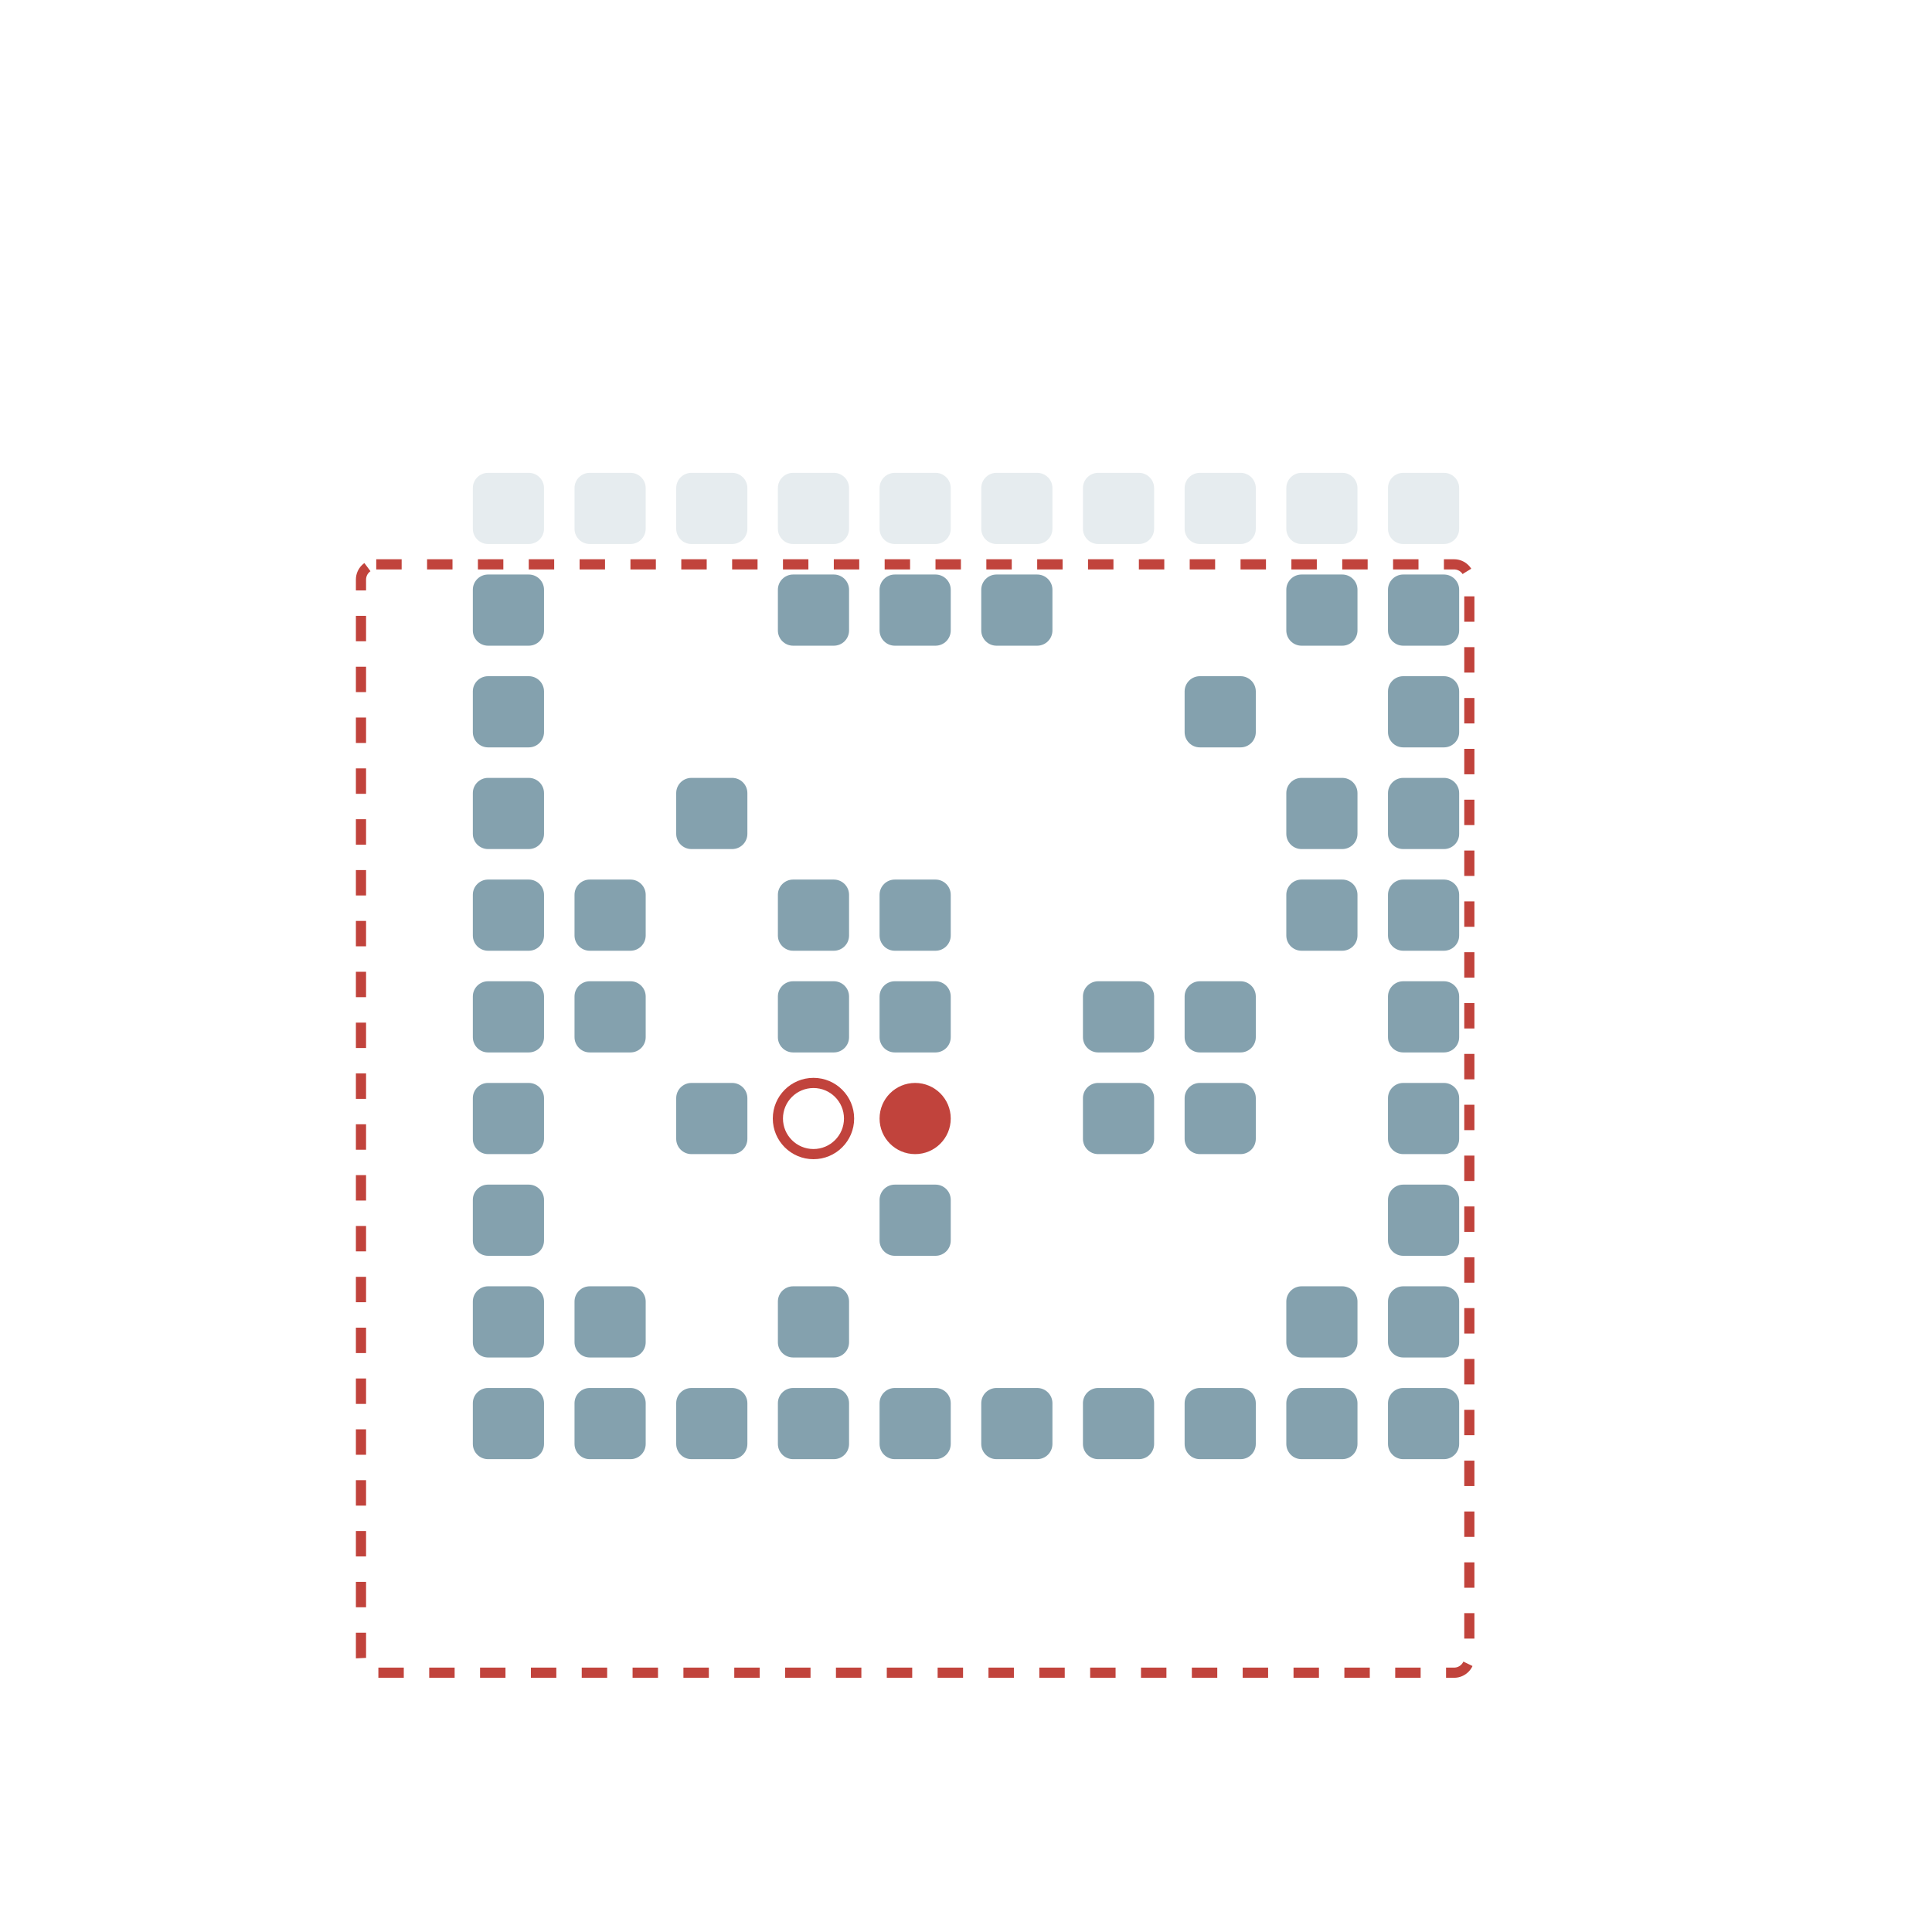
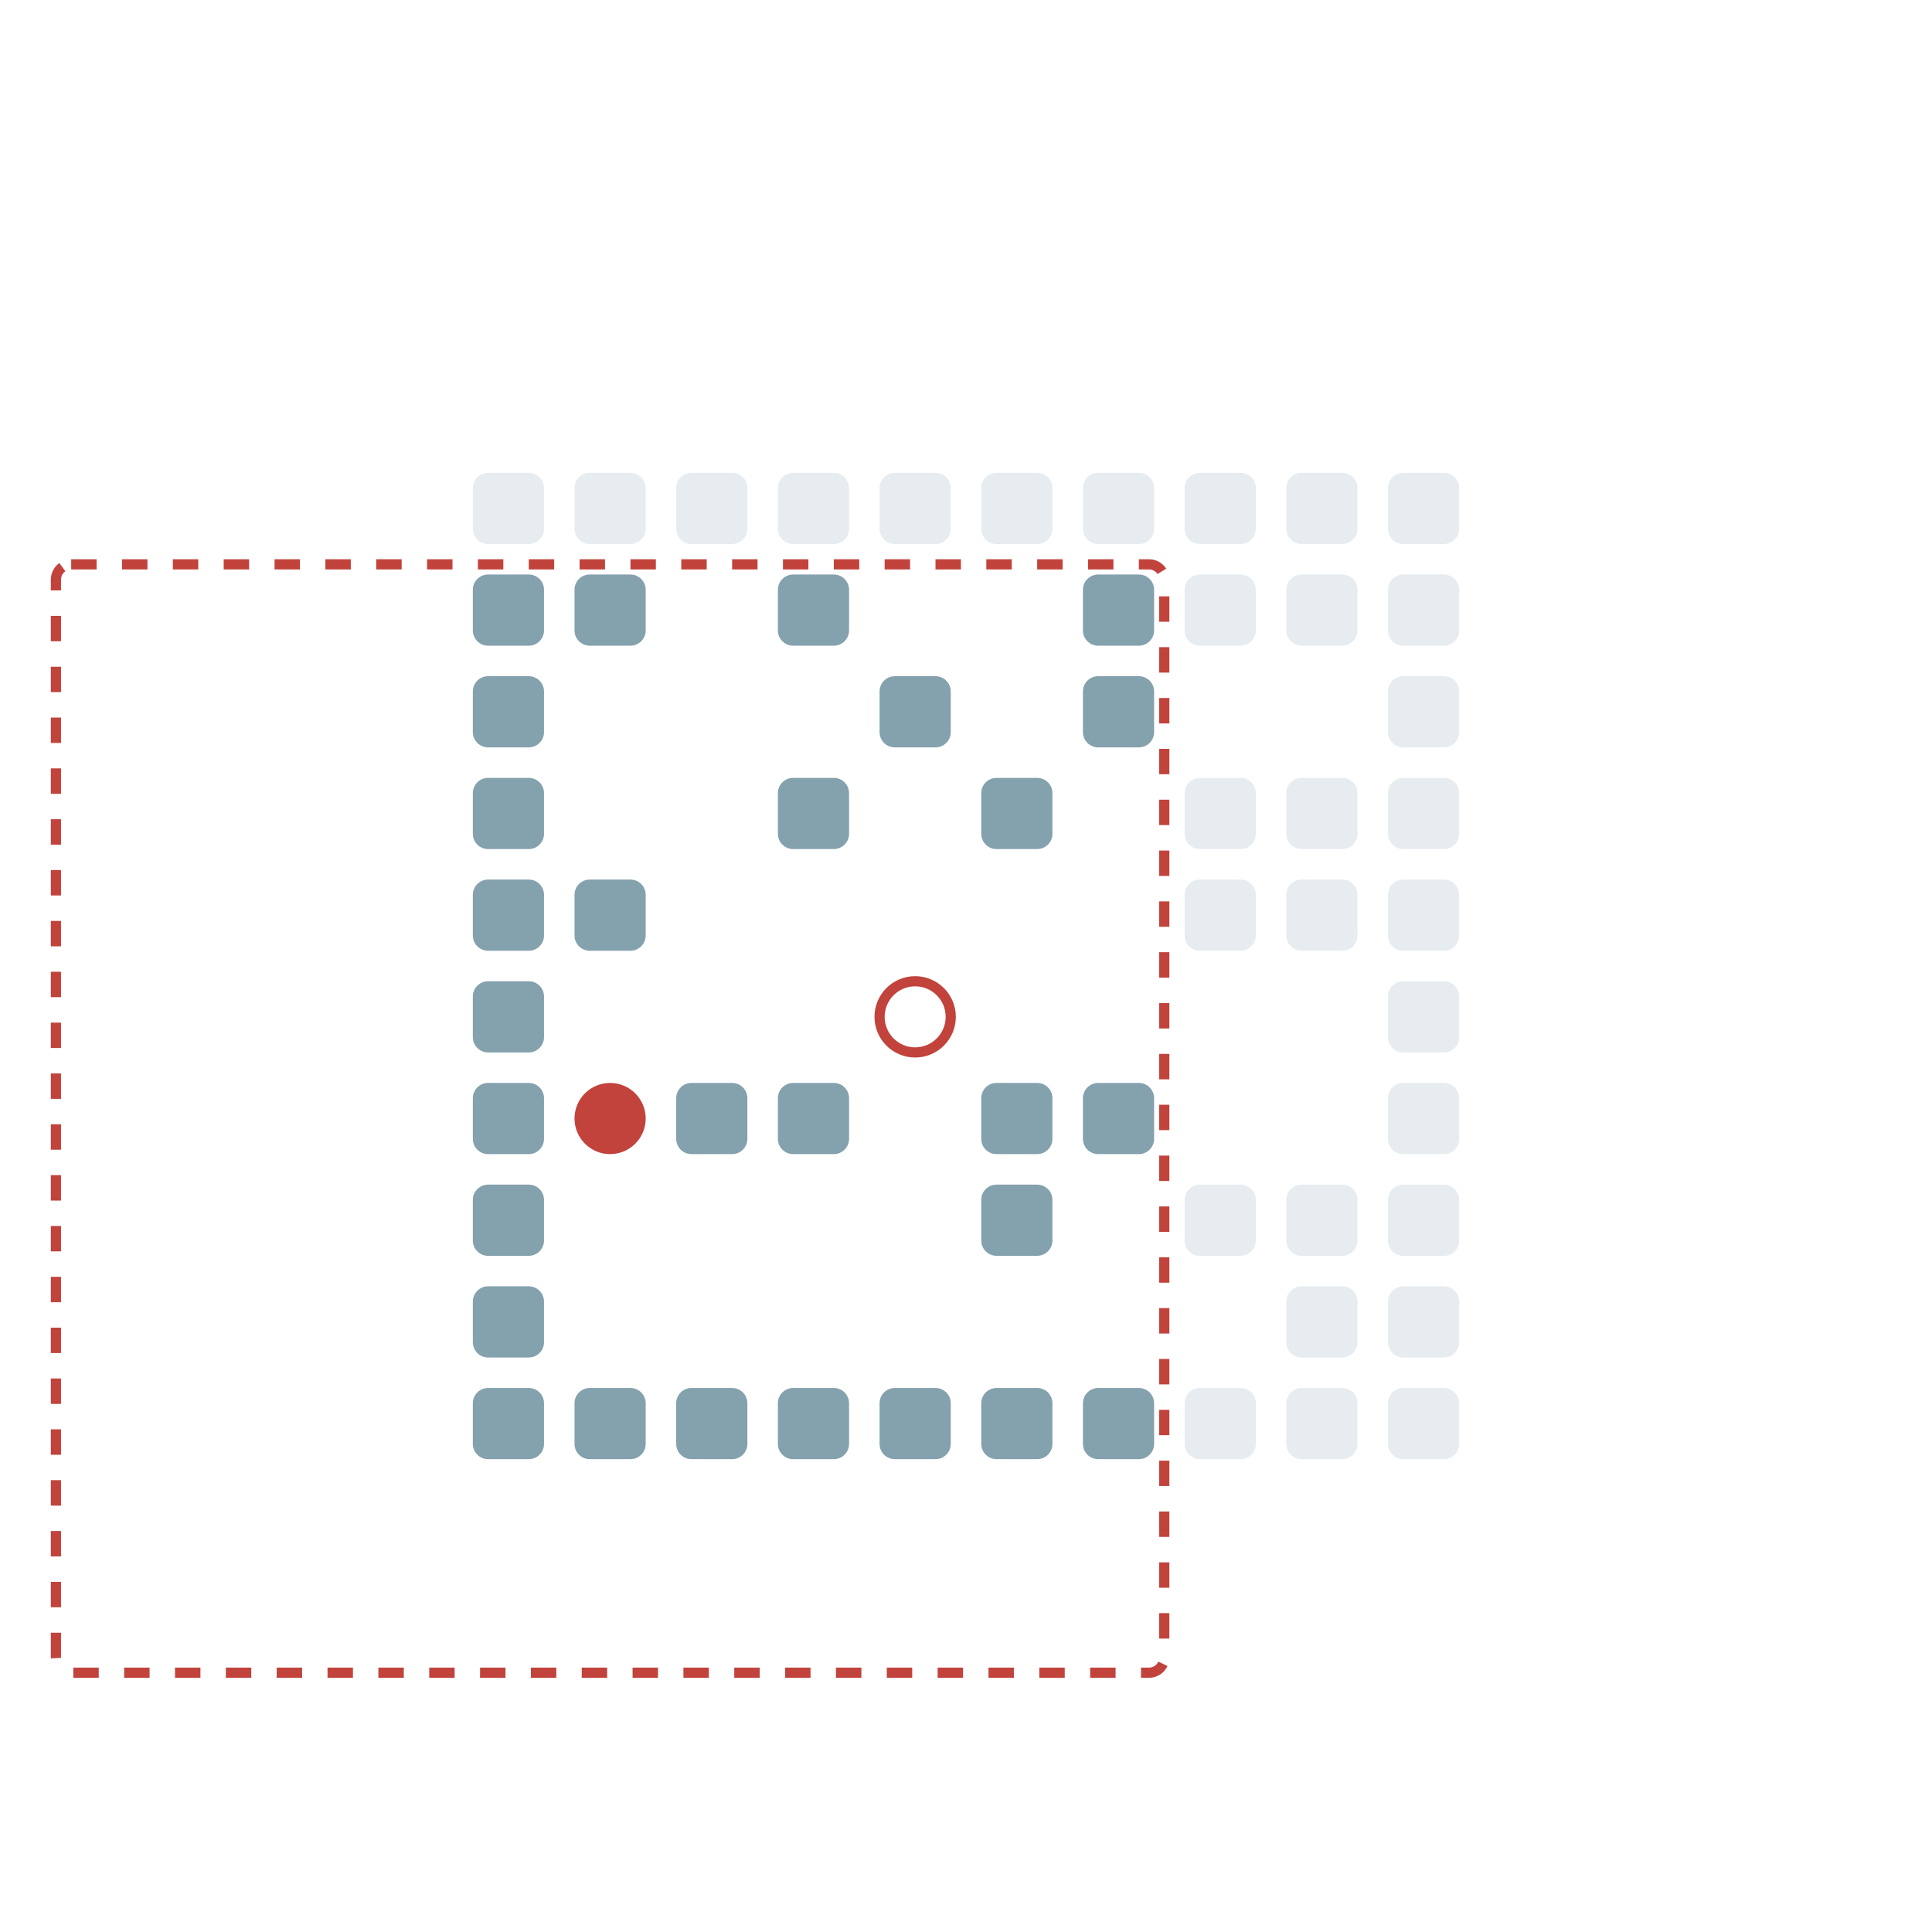
<svg xmlns="http://www.w3.org/2000/svg" width="190" height="190" viewBox="0 -1900 1900 1900">
  <defs>

</defs>
  <rect fill="#84A1AE" height="70" rx="15" width="70" x="465" y="-535">
-     <animate attributeName="opacity" dur="0.56s" keyTimes="0.0;0.333;1.0" repeatCount="indefinite" values="1.0;1.0;1.0" />
+     <animate attributeName="opacity" dur="1.4s" keyTimes="0.0;0.167;1.0" repeatCount="indefinite" values="1.0;1.0;1.0" />
  </rect>
  <rect fill="#84A1AE" height="70" rx="15" width="70" x="465" y="-635">
-     <animate attributeName="opacity" dur="0.56s" keyTimes="0.0;0.333;1.0" repeatCount="indefinite" values="1.0;1.0;1.0" />
+     <animate attributeName="opacity" dur="1.4s" keyTimes="0.0;0.167;1.0" repeatCount="indefinite" values="1.0;1.0;1.0" />
  </rect>
  <rect fill="#84A1AE" height="70" rx="15" width="70" x="465" y="-735">
-     <animate attributeName="opacity" dur="0.56s" keyTimes="0.0;0.333;1.0" repeatCount="indefinite" values="1.0;1.0;1.0" />
+     <animate attributeName="opacity" dur="1.4s" keyTimes="0.0;0.167;1.0" repeatCount="indefinite" values="1.0;1.0;1.0" />
  </rect>
  <rect fill="#84A1AE" height="70" rx="15" width="70" x="465" y="-835">
-     <animate attributeName="opacity" dur="0.56s" keyTimes="0.0;0.333;1.0" repeatCount="indefinite" values="1.0;1.0;1.0" />
+     <animate attributeName="opacity" dur="1.4s" keyTimes="0.0;0.167;1.0" repeatCount="indefinite" values="1.0;1.0;1.0" />
  </rect>
  <rect fill="#84A1AE" height="70" rx="15" width="70" x="465" y="-935">
-     <animate attributeName="opacity" dur="0.56s" keyTimes="0.0;0.333;1.0" repeatCount="indefinite" values="1.0;1.0;1.0" />
+     <animate attributeName="opacity" dur="1.4s" keyTimes="0.0;0.167;1.0" repeatCount="indefinite" values="1.0;1.0;1.0" />
  </rect>
  <rect fill="#84A1AE" height="70" rx="15" width="70" x="465" y="-1035">
-     <animate attributeName="opacity" dur="0.56s" keyTimes="0.0;0.333;1.0" repeatCount="indefinite" values="1.0;1.0;1.0" />
+     <animate attributeName="opacity" dur="1.4s" keyTimes="0.0;0.167;1.0" repeatCount="indefinite" values="1.0;1.0;1.0" />
  </rect>
  <rect fill="#84A1AE" height="70" rx="15" width="70" x="465" y="-1135">
-     <animate attributeName="opacity" dur="0.56s" keyTimes="0.0;0.333;1.0" repeatCount="indefinite" values="1.0;1.0;1.0" />
+     <animate attributeName="opacity" dur="1.4s" keyTimes="0.0;0.167;1.0" repeatCount="indefinite" values="1.0;1.0;1.0" />
  </rect>
  <rect fill="#84A1AE" height="70" rx="15" width="70" x="465" y="-1235">
-     <animate attributeName="opacity" dur="0.56s" keyTimes="0.0;0.333;1.0" repeatCount="indefinite" values="1.0;1.0;1.0" />
+     <animate attributeName="opacity" dur="1.4s" keyTimes="0.0;0.167;1.0" repeatCount="indefinite" values="1.0;1.0;1.0" />
  </rect>
  <rect fill="#84A1AE" height="70" rx="15" width="70" x="465" y="-1335">
-     <animate attributeName="opacity" dur="0.56s" keyTimes="0.0;0.333;1.0" repeatCount="indefinite" values="1.0;1.0;1.0" />
+     <animate attributeName="opacity" dur="1.4s" keyTimes="0.0;0.167;1.0" repeatCount="indefinite" values="1.0;1.0;1.0" />
  </rect>
  <rect fill="#84A1AE" height="70" opacity="0.2" rx="15" width="70" x="465" y="-1435">
-     <animate attributeName="opacity" dur="0.56s" keyTimes="0.0;0.333;1.0" repeatCount="indefinite" values="0.2;0.2;0.2" />
+     <animate attributeName="opacity" dur="1.4s" keyTimes="0.0;0.167;0.333;1.0" repeatCount="indefinite" values="0.2;0.2;1.0;1.0" />
  </rect>
  <rect fill="#84A1AE" height="70" rx="15" width="70" x="565" y="-535">
-     <animate attributeName="opacity" dur="0.56s" keyTimes="0.0;0.333;1.0" repeatCount="indefinite" values="1.0;1.0;1.0" />
-   </rect>
-   <rect fill="#84A1AE" height="70" rx="15" width="70" x="565" y="-635">
-     <animate attributeName="opacity" dur="0.56s" keyTimes="0.0;0.333;1.0" repeatCount="indefinite" values="1.0;1.0;1.0" />
-   </rect>
-   <rect fill="#84A1AE" height="70" rx="15" width="70" x="565" y="-935">
-     <animate attributeName="opacity" dur="0.56s" keyTimes="0.0;0.333;1.0" repeatCount="indefinite" values="1.0;1.0;1.0" />
+     <animate attributeName="opacity" dur="1.4s" keyTimes="0.0;0.167;1.0" repeatCount="indefinite" values="1.0;1.0;1.0" />
  </rect>
  <rect fill="#84A1AE" height="70" rx="15" width="70" x="565" y="-1035">
-     <animate attributeName="opacity" dur="0.56s" keyTimes="0.0;0.333;1.0" repeatCount="indefinite" values="1.0;1.0;1.0" />
+     <animate attributeName="opacity" dur="1.4s" keyTimes="0.0;0.167;1.0" repeatCount="indefinite" values="1.0;1.0;1.0" />
+   </rect>
+   <rect fill="#84A1AE" height="70" rx="15" width="70" x="565" y="-1335">
+     <animate attributeName="opacity" dur="1.4s" keyTimes="0.0;0.167;1.0" repeatCount="indefinite" values="1.0;1.0;1.0" />
  </rect>
  <rect fill="#84A1AE" height="70" opacity="0.2" rx="15" width="70" x="565" y="-1435">
-     <animate attributeName="opacity" dur="0.56s" keyTimes="0.0;0.333;1.0" repeatCount="indefinite" values="0.2;0.2;0.2" />
+     <animate attributeName="opacity" dur="1.4s" keyTimes="0.0;0.167;0.333;1.0" repeatCount="indefinite" values="0.2;0.2;1.0;1.0" />
  </rect>
  <rect fill="#84A1AE" height="70" rx="15" width="70" x="665" y="-535">
-     <animate attributeName="opacity" dur="0.56s" keyTimes="0.0;0.333;1.0" repeatCount="indefinite" values="1.0;1.0;1.0" />
+     <animate attributeName="opacity" dur="1.4s" keyTimes="0.0;0.167;1.0" repeatCount="indefinite" values="1.0;1.0;1.0" />
  </rect>
  <rect fill="#84A1AE" height="70" rx="15" width="70" x="665" y="-835">
-     <animate attributeName="opacity" dur="0.56s" keyTimes="0.0;0.333;1.0" repeatCount="indefinite" values="1.0;1.0;1.0" />
-   </rect>
-   <rect fill="#84A1AE" height="70" rx="15" width="70" x="665" y="-1135">
-     <animate attributeName="opacity" dur="0.56s" keyTimes="0.0;0.333;1.0" repeatCount="indefinite" values="1.0;1.0;1.0" />
+     <animate attributeName="opacity" dur="1.4s" keyTimes="0.0;0.167;1.0" repeatCount="indefinite" values="1.0;1.0;1.0" />
  </rect>
  <rect fill="#84A1AE" height="70" opacity="0.2" rx="15" width="70" x="665" y="-1435">
-     <animate attributeName="opacity" dur="0.56s" keyTimes="0.0;0.333;1.0" repeatCount="indefinite" values="0.2;0.2;0.2" />
+     <animate attributeName="opacity" dur="1.4s" keyTimes="0.0;0.167;0.333;1.0" repeatCount="indefinite" values="0.2;0.2;1.0;1.0" />
  </rect>
  <rect fill="#84A1AE" height="70" rx="15" width="70" x="765" y="-535">
-     <animate attributeName="opacity" dur="0.56s" keyTimes="0.0;0.333;1.0" repeatCount="indefinite" values="1.0;1.0;1.0" />
+     <animate attributeName="opacity" dur="1.4s" keyTimes="0.0;0.167;1.0" repeatCount="indefinite" values="1.0;1.0;1.0" />
  </rect>
-   <rect fill="#84A1AE" height="70" rx="15" width="70" x="765" y="-635">
-     <animate attributeName="opacity" dur="0.56s" keyTimes="0.0;0.333;1.0" repeatCount="indefinite" values="1.0;1.0;1.0" />
+   <rect fill="#84A1AE" height="70" rx="15" width="70" x="765" y="-835">
+     <animate attributeName="opacity" dur="1.4s" keyTimes="0.0;0.167;1.0" repeatCount="indefinite" values="1.0;1.0;1.0" />
  </rect>
-   <rect fill="#84A1AE" height="70" rx="15" width="70" x="765" y="-935">
-     <animate attributeName="opacity" dur="0.56s" keyTimes="0.0;0.333;1.0" repeatCount="indefinite" values="1.0;1.0;1.0" />
-   </rect>
-   <rect fill="#84A1AE" height="70" rx="15" width="70" x="765" y="-1035">
-     <animate attributeName="opacity" dur="0.56s" keyTimes="0.0;0.333;1.0" repeatCount="indefinite" values="1.0;1.0;1.0" />
+   <rect fill="#84A1AE" height="70" rx="15" width="70" x="765" y="-1135">
+     <animate attributeName="opacity" dur="1.4s" keyTimes="0.0;0.167;1.0" repeatCount="indefinite" values="1.0;1.0;1.0" />
  </rect>
  <rect fill="#84A1AE" height="70" rx="15" width="70" x="765" y="-1335">
-     <animate attributeName="opacity" dur="0.56s" keyTimes="0.0;0.333;1.0" repeatCount="indefinite" values="1.0;1.0;1.0" />
+     <animate attributeName="opacity" dur="1.4s" keyTimes="0.0;0.167;1.0" repeatCount="indefinite" values="1.0;1.0;1.0" />
  </rect>
  <rect fill="#84A1AE" height="70" opacity="0.2" rx="15" width="70" x="765" y="-1435">
-     <animate attributeName="opacity" dur="0.56s" keyTimes="0.0;0.333;1.0" repeatCount="indefinite" values="0.2;0.2;0.2" />
+     <animate attributeName="opacity" dur="1.4s" keyTimes="0.0;0.167;0.333;1.0" repeatCount="indefinite" values="0.2;0.2;1.0;1.0" />
  </rect>
  <rect fill="#84A1AE" height="70" rx="15" width="70" x="865" y="-535">
-     <animate attributeName="opacity" dur="0.56s" keyTimes="0.0;0.333;1.0" repeatCount="indefinite" values="1.0;1.0;1.0" />
+     <animate attributeName="opacity" dur="1.4s" keyTimes="0.0;0.167;1.0" repeatCount="indefinite" values="1.0;1.0;1.0" />
  </rect>
-   <rect fill="#84A1AE" height="70" rx="15" width="70" x="865" y="-735">
-     <animate attributeName="opacity" dur="0.56s" keyTimes="0.0;0.333;1.0" repeatCount="indefinite" values="1.0;1.0;1.0" />
-   </rect>
-   <rect fill="#84A1AE" height="70" rx="15" width="70" x="865" y="-935">
-     <animate attributeName="opacity" dur="0.56s" keyTimes="0.0;0.333;1.0" repeatCount="indefinite" values="1.0;1.0;1.0" />
-   </rect>
-   <rect fill="#84A1AE" height="70" rx="15" width="70" x="865" y="-1035">
-     <animate attributeName="opacity" dur="0.56s" keyTimes="0.0;0.333;1.0" repeatCount="indefinite" values="1.0;1.0;1.0" />
-   </rect>
-   <rect fill="#84A1AE" height="70" rx="15" width="70" x="865" y="-1335">
-     <animate attributeName="opacity" dur="0.56s" keyTimes="0.0;0.333;1.0" repeatCount="indefinite" values="1.0;1.0;1.0" />
+   <rect fill="#84A1AE" height="70" rx="15" width="70" x="865" y="-1235">
+     <animate attributeName="opacity" dur="1.4s" keyTimes="0.0;0.167;1.0" repeatCount="indefinite" values="1.0;1.0;1.0" />
  </rect>
  <rect fill="#84A1AE" height="70" opacity="0.2" rx="15" width="70" x="865" y="-1435">
-     <animate attributeName="opacity" dur="0.56s" keyTimes="0.0;0.333;1.0" repeatCount="indefinite" values="0.2;0.2;0.2" />
+     <animate attributeName="opacity" dur="1.4s" keyTimes="0.0;0.167;0.333;1.0" repeatCount="indefinite" values="0.2;0.2;1.0;1.0" />
  </rect>
  <rect fill="#84A1AE" height="70" rx="15" width="70" x="965" y="-535">
-     <animate attributeName="opacity" dur="0.56s" keyTimes="0.0;0.333;1.0" repeatCount="indefinite" values="1.0;1.0;1.0" />
+     <animate attributeName="opacity" dur="1.4s" keyTimes="0.0;0.167;1.0" repeatCount="indefinite" values="1.0;1.0;1.0" />
  </rect>
-   <rect fill="#84A1AE" height="70" rx="15" width="70" x="965" y="-1335">
-     <animate attributeName="opacity" dur="0.56s" keyTimes="0.0;0.333;1.0" repeatCount="indefinite" values="1.0;1.0;1.0" />
+   <rect fill="#84A1AE" height="70" rx="15" width="70" x="965" y="-735">
+     <animate attributeName="opacity" dur="1.4s" keyTimes="0.0;0.167;1.0" repeatCount="indefinite" values="1.0;1.0;1.0" />
+   </rect>
+   <rect fill="#84A1AE" height="70" rx="15" width="70" x="965" y="-835">
+     <animate attributeName="opacity" dur="1.4s" keyTimes="0.0;0.167;1.0" repeatCount="indefinite" values="1.0;1.0;1.0" />
+   </rect>
+   <rect fill="#84A1AE" height="70" rx="15" width="70" x="965" y="-1135">
+     <animate attributeName="opacity" dur="1.4s" keyTimes="0.0;0.167;1.0" repeatCount="indefinite" values="1.0;1.0;1.0" />
  </rect>
  <rect fill="#84A1AE" height="70" opacity="0.2" rx="15" width="70" x="965" y="-1435">
-     <animate attributeName="opacity" dur="0.56s" keyTimes="0.0;0.333;1.0" repeatCount="indefinite" values="0.2;0.2;0.2" />
+     <animate attributeName="opacity" dur="1.4s" keyTimes="0.0;0.167;0.333;1.0" repeatCount="indefinite" values="0.2;0.2;1.0;1.0" />
  </rect>
  <rect fill="#84A1AE" height="70" rx="15" width="70" x="1065" y="-535">
-     <animate attributeName="opacity" dur="0.56s" keyTimes="0.0;0.333;1.0" repeatCount="indefinite" values="1.0;1.0;1.0" />
+     <animate attributeName="opacity" dur="1.4s" keyTimes="0.0;0.167;1.0" repeatCount="indefinite" values="1.0;1.0;1.0" />
  </rect>
  <rect fill="#84A1AE" height="70" rx="15" width="70" x="1065" y="-835">
-     <animate attributeName="opacity" dur="0.56s" keyTimes="0.0;0.333;1.0" repeatCount="indefinite" values="1.0;1.0;1.0" />
+     <animate attributeName="opacity" dur="1.4s" keyTimes="0.0;0.167;1.0" repeatCount="indefinite" values="1.0;1.0;1.0" />
  </rect>
-   <rect fill="#84A1AE" height="70" rx="15" width="70" x="1065" y="-935">
-     <animate attributeName="opacity" dur="0.56s" keyTimes="0.0;0.333;1.0" repeatCount="indefinite" values="1.0;1.0;1.0" />
+   <rect fill="#84A1AE" height="70" rx="15" width="70" x="1065" y="-1235">
+     <animate attributeName="opacity" dur="1.4s" keyTimes="0.0;0.167;1.0" repeatCount="indefinite" values="1.0;1.0;1.0" />
+   </rect>
+   <rect fill="#84A1AE" height="70" rx="15" width="70" x="1065" y="-1335">
+     <animate attributeName="opacity" dur="1.4s" keyTimes="0.0;0.167;1.0" repeatCount="indefinite" values="1.0;1.0;1.0" />
  </rect>
  <rect fill="#84A1AE" height="70" opacity="0.2" rx="15" width="70" x="1065" y="-1435">
-     <animate attributeName="opacity" dur="0.56s" keyTimes="0.0;0.333;1.0" repeatCount="indefinite" values="0.2;0.2;0.2" />
+     <animate attributeName="opacity" dur="1.4s" keyTimes="0.0;0.167;0.333;1.0" repeatCount="indefinite" values="0.2;0.2;1.0;1.0" />
  </rect>
-   <rect fill="#84A1AE" height="70" rx="15" width="70" x="1165" y="-535">
-     <animate attributeName="opacity" dur="0.56s" keyTimes="0.0;0.333;1.0" repeatCount="indefinite" values="1.0;1.0;1.0" />
+   <rect fill="#84A1AE" height="70" opacity="0.2" rx="15" width="70" x="1165" y="-535">
+     <animate attributeName="opacity" dur="1.4s" keyTimes="0.0;0.167;0.333;0.5;1.0" repeatCount="indefinite" values="0.2;0.2;0.2;1.0;1.0" />
  </rect>
-   <rect fill="#84A1AE" height="70" rx="15" width="70" x="1165" y="-835">
-     <animate attributeName="opacity" dur="0.56s" keyTimes="0.0;0.333;1.0" repeatCount="indefinite" values="1.0;1.0;1.0" />
+   <rect fill="#84A1AE" height="70" opacity="0.2" rx="15" width="70" x="1165" y="-735">
+     <animate attributeName="opacity" dur="1.4s" keyTimes="0.0;0.167;0.333;0.5;1.0" repeatCount="indefinite" values="0.2;0.2;0.2;1.0;1.0" />
  </rect>
-   <rect fill="#84A1AE" height="70" rx="15" width="70" x="1165" y="-935">
-     <animate attributeName="opacity" dur="0.56s" keyTimes="0.0;0.333;1.0" repeatCount="indefinite" values="1.0;1.0;1.0" />
+   <rect fill="#84A1AE" height="70" opacity="0.2" rx="15" width="70" x="1165" y="-1035">
+     <animate attributeName="opacity" dur="1.4s" keyTimes="0.0;0.167;0.333;0.5;1.0" repeatCount="indefinite" values="0.2;0.2;0.2;1.0;1.0" />
  </rect>
-   <rect fill="#84A1AE" height="70" rx="15" width="70" x="1165" y="-1235">
-     <animate attributeName="opacity" dur="0.56s" keyTimes="0.0;0.333;1.0" repeatCount="indefinite" values="1.0;1.0;1.0" />
+   <rect fill="#84A1AE" height="70" opacity="0.2" rx="15" width="70" x="1165" y="-1135">
+     <animate attributeName="opacity" dur="1.4s" keyTimes="0.0;0.167;0.333;0.5;1.0" repeatCount="indefinite" values="0.2;0.2;0.2;1.0;1.0" />
+   </rect>
+   <rect fill="#84A1AE" height="70" opacity="0.2" rx="15" width="70" x="1165" y="-1335">
+     <animate attributeName="opacity" dur="1.4s" keyTimes="0.0;0.167;0.333;0.5;1.0" repeatCount="indefinite" values="0.2;0.2;0.2;1.0;1.0" />
  </rect>
  <rect fill="#84A1AE" height="70" opacity="0.2" rx="15" width="70" x="1165" y="-1435">
-     <animate attributeName="opacity" dur="0.56s" keyTimes="0.0;0.333;1.0" repeatCount="indefinite" values="0.2;0.2;0.2" />
+     <animate attributeName="opacity" dur="1.4s" keyTimes="0.0;0.167;0.333;0.5;1.0" repeatCount="indefinite" values="0.2;0.2;0.2;1.0;1.0" />
  </rect>
-   <rect fill="#84A1AE" height="70" rx="15" width="70" x="1265" y="-535">
-     <animate attributeName="opacity" dur="0.56s" keyTimes="0.0;0.333;1.0" repeatCount="indefinite" values="1.0;1.0;1.0" />
+   <rect fill="#84A1AE" height="70" opacity="0.2" rx="15" width="70" x="1265" y="-535">
+     <animate attributeName="opacity" dur="1.4s" keyTimes="0.0;0.167;0.5;0.667;1.0" repeatCount="indefinite" values="0.2;0.2;0.2;1.0;1.0" />
  </rect>
-   <rect fill="#84A1AE" height="70" rx="15" width="70" x="1265" y="-635">
-     <animate attributeName="opacity" dur="0.56s" keyTimes="0.0;0.333;1.0" repeatCount="indefinite" values="1.0;1.0;1.0" />
+   <rect fill="#84A1AE" height="70" opacity="0.2" rx="15" width="70" x="1265" y="-635">
+     <animate attributeName="opacity" dur="1.4s" keyTimes="0.0;0.167;0.5;0.667;1.0" repeatCount="indefinite" values="0.2;0.2;0.2;1.0;1.0" />
  </rect>
-   <rect fill="#84A1AE" height="70" rx="15" width="70" x="1265" y="-1035">
-     <animate attributeName="opacity" dur="0.56s" keyTimes="0.0;0.333;1.0" repeatCount="indefinite" values="1.0;1.0;1.0" />
+   <rect fill="#84A1AE" height="70" opacity="0.2" rx="15" width="70" x="1265" y="-735">
+     <animate attributeName="opacity" dur="1.4s" keyTimes="0.0;0.167;0.5;0.667;1.0" repeatCount="indefinite" values="0.2;0.2;0.2;1.0;1.0" />
  </rect>
-   <rect fill="#84A1AE" height="70" rx="15" width="70" x="1265" y="-1135">
-     <animate attributeName="opacity" dur="0.56s" keyTimes="0.0;0.333;1.0" repeatCount="indefinite" values="1.0;1.0;1.0" />
+   <rect fill="#84A1AE" height="70" opacity="0.2" rx="15" width="70" x="1265" y="-1035">
+     <animate attributeName="opacity" dur="1.4s" keyTimes="0.0;0.167;0.5;0.667;1.0" repeatCount="indefinite" values="0.2;0.2;0.2;1.0;1.0" />
  </rect>
-   <rect fill="#84A1AE" height="70" rx="15" width="70" x="1265" y="-1335">
-     <animate attributeName="opacity" dur="0.56s" keyTimes="0.0;0.333;1.0" repeatCount="indefinite" values="1.0;1.0;1.0" />
+   <rect fill="#84A1AE" height="70" opacity="0.2" rx="15" width="70" x="1265" y="-1135">
+     <animate attributeName="opacity" dur="1.4s" keyTimes="0.0;0.167;0.5;0.667;1.0" repeatCount="indefinite" values="0.2;0.2;0.2;1.0;1.0" />
+   </rect>
+   <rect fill="#84A1AE" height="70" opacity="0.2" rx="15" width="70" x="1265" y="-1335">
+     <animate attributeName="opacity" dur="1.4s" keyTimes="0.0;0.167;0.5;0.667;1.0" repeatCount="indefinite" values="0.2;0.2;0.2;1.0;1.0" />
  </rect>
  <rect fill="#84A1AE" height="70" opacity="0.2" rx="15" width="70" x="1265" y="-1435">
-     <animate attributeName="opacity" dur="0.56s" keyTimes="0.0;0.333;1.0" repeatCount="indefinite" values="0.2;0.2;0.2" />
+     <animate attributeName="opacity" dur="1.4s" keyTimes="0.0;0.167;0.5;0.667;1.0" repeatCount="indefinite" values="0.2;0.2;0.2;1.0;1.0" />
  </rect>
-   <rect fill="#84A1AE" height="70" rx="15" width="70" x="1365" y="-535">
-     <animate attributeName="opacity" dur="0.56s" keyTimes="0.0;0.333;1.0" repeatCount="indefinite" values="1.0;1.0;1.0" />
+   <rect fill="#84A1AE" height="70" opacity="0.2" rx="15" width="70" x="1365" y="-535">
+     <animate attributeName="opacity" dur="1.4s" keyTimes="0.0;0.167;0.667;0.833;1.0" repeatCount="indefinite" values="0.2;0.2;0.2;1.0;1.0" />
  </rect>
-   <rect fill="#84A1AE" height="70" rx="15" width="70" x="1365" y="-635">
-     <animate attributeName="opacity" dur="0.56s" keyTimes="0.0;0.333;1.0" repeatCount="indefinite" values="1.0;1.0;1.0" />
+   <rect fill="#84A1AE" height="70" opacity="0.2" rx="15" width="70" x="1365" y="-635">
+     <animate attributeName="opacity" dur="1.4s" keyTimes="0.0;0.167;0.667;0.833;1.0" repeatCount="indefinite" values="0.2;0.2;0.2;1.0;1.0" />
  </rect>
-   <rect fill="#84A1AE" height="70" rx="15" width="70" x="1365" y="-735">
-     <animate attributeName="opacity" dur="0.56s" keyTimes="0.0;0.333;1.0" repeatCount="indefinite" values="1.0;1.0;1.0" />
+   <rect fill="#84A1AE" height="70" opacity="0.2" rx="15" width="70" x="1365" y="-735">
+     <animate attributeName="opacity" dur="1.4s" keyTimes="0.0;0.167;0.667;0.833;1.0" repeatCount="indefinite" values="0.2;0.2;0.2;1.0;1.0" />
  </rect>
-   <rect fill="#84A1AE" height="70" rx="15" width="70" x="1365" y="-835">
-     <animate attributeName="opacity" dur="0.56s" keyTimes="0.0;0.333;1.0" repeatCount="indefinite" values="1.0;1.0;1.0" />
+   <rect fill="#84A1AE" height="70" opacity="0.2" rx="15" width="70" x="1365" y="-835">
+     <animate attributeName="opacity" dur="1.4s" keyTimes="0.0;0.167;0.667;0.833;1.0" repeatCount="indefinite" values="0.2;0.2;0.2;1.0;1.0" />
  </rect>
-   <rect fill="#84A1AE" height="70" rx="15" width="70" x="1365" y="-935">
-     <animate attributeName="opacity" dur="0.56s" keyTimes="0.0;0.333;1.0" repeatCount="indefinite" values="1.0;1.0;1.0" />
+   <rect fill="#84A1AE" height="70" opacity="0.2" rx="15" width="70" x="1365" y="-935">
+     <animate attributeName="opacity" dur="1.4s" keyTimes="0.0;0.167;0.667;0.833;1.0" repeatCount="indefinite" values="0.2;0.2;0.2;1.0;1.0" />
  </rect>
-   <rect fill="#84A1AE" height="70" rx="15" width="70" x="1365" y="-1035">
-     <animate attributeName="opacity" dur="0.56s" keyTimes="0.0;0.333;1.0" repeatCount="indefinite" values="1.0;1.0;1.0" />
+   <rect fill="#84A1AE" height="70" opacity="0.2" rx="15" width="70" x="1365" y="-1035">
+     <animate attributeName="opacity" dur="1.4s" keyTimes="0.0;0.167;0.667;0.833;1.0" repeatCount="indefinite" values="0.2;0.2;0.2;1.0;1.0" />
  </rect>
-   <rect fill="#84A1AE" height="70" rx="15" width="70" x="1365" y="-1135">
-     <animate attributeName="opacity" dur="0.56s" keyTimes="0.0;0.333;1.0" repeatCount="indefinite" values="1.0;1.0;1.0" />
+   <rect fill="#84A1AE" height="70" opacity="0.2" rx="15" width="70" x="1365" y="-1135">
+     <animate attributeName="opacity" dur="1.4s" keyTimes="0.0;0.167;0.667;0.833;1.0" repeatCount="indefinite" values="0.2;0.2;0.2;1.0;1.0" />
  </rect>
-   <rect fill="#84A1AE" height="70" rx="15" width="70" x="1365" y="-1235">
-     <animate attributeName="opacity" dur="0.56s" keyTimes="0.0;0.333;1.0" repeatCount="indefinite" values="1.0;1.0;1.0" />
+   <rect fill="#84A1AE" height="70" opacity="0.2" rx="15" width="70" x="1365" y="-1235">
+     <animate attributeName="opacity" dur="1.4s" keyTimes="0.0;0.167;0.667;0.833;1.0" repeatCount="indefinite" values="0.2;0.2;0.2;1.0;1.0" />
  </rect>
-   <rect fill="#84A1AE" height="70" rx="15" width="70" x="1365" y="-1335">
-     <animate attributeName="opacity" dur="0.56s" keyTimes="0.0;0.333;1.0" repeatCount="indefinite" values="1.0;1.0;1.0" />
+   <rect fill="#84A1AE" height="70" opacity="0.2" rx="15" width="70" x="1365" y="-1335">
+     <animate attributeName="opacity" dur="1.4s" keyTimes="0.0;0.167;0.667;0.833;1.0" repeatCount="indefinite" values="0.2;0.2;0.2;1.0;1.0" />
  </rect>
  <rect fill="#84A1AE" height="70" opacity="0.2" rx="15" width="70" x="1365" y="-1435">
-     <animate attributeName="opacity" dur="0.56s" keyTimes="0.0;0.333;1.0" repeatCount="indefinite" values="0.2;0.2;0.2" />
+     <animate attributeName="opacity" dur="1.4s" keyTimes="0.0;0.167;0.667;0.833;1.0" repeatCount="indefinite" values="0.2;0.2;0.2;1.0;1.0" />
  </rect>
-   <circle cx="900" cy="-800" fill="#c1433c" r="35">
-     <animate attributeName="cy" dur="0.56s" keyTimes="0.0;0.333;1.0" repeatCount="indefinite" values="-800;-800;-800" />
-     <animate attributeName="cx" dur="0.56s" keyTimes="0.0;0.333;0.667;1.0" repeatCount="indefinite" values="900;900;800;800" />
-     <animate attributeName="visibility" dur="0.56s" keyTimes="0.0;0.333;0.667;1.0" repeatCount="indefinite" values="visible;visible;hidden;hidden" />
-     <animate attributeName="opacity" dur="0.56s" keyTimes="0.0;0.333;1.0" repeatCount="indefinite" values="1.0;1.0;1.0" />
+   <circle cx="600" cy="-800" fill="#c1433c" r="35">
+     <animate attributeName="cy" dur="1.4s" keyTimes="0.0;0.167;0.333;1.0" repeatCount="indefinite" values="-800;-800;-900;-900" />
+     <animate attributeName="cx" dur="1.4s" keyTimes="0.0;0.167;0.333;0.5;0.667;0.833;1.0" repeatCount="indefinite" values="600;600;600;700;800;900;900" />
+     <animate attributeName="visibility" dur="1.4s" keyTimes="0.0;0.167;0.667;0.833;1.0" repeatCount="indefinite" values="visible;visible;visible;hidden;hidden" />
+     <animate attributeName="opacity" dur="1.4s" keyTimes="0.0;0.167;1.0" repeatCount="indefinite" values="1.0;1.0;1.0" />
  </circle>
-   <circle cx="800" cy="-800" fill="none" r="35" stroke="#c1433c" stroke-width="10">
-     <animate attributeName="visibility" dur="0.56s" keyTimes="0.0;0.333;0.667;1.0" repeatCount="indefinite" values="visible;visible;hidden;hidden" />
+   <circle cx="900" cy="-900" fill="none" r="35" stroke="#c1433c" stroke-width="10">
+     <animate attributeName="visibility" dur="1.4s" keyTimes="0.0;0.167;0.667;0.833;1.0" repeatCount="indefinite" values="visible;visible;visible;hidden;hidden" />
  </circle>
-   <rect fill="none" height="1090" rx="15" stroke="#c1433c" stroke-dasharray="25" stroke-width="10" width="1090" x="355" y="-1345">
-     <animate attributeName="x" dur="0.56s" keyTimes="0.0;0.333;0.667;1.0" repeatCount="indefinite" values="355;355;255;255" />
-     <animate attributeName="y" dur="0.56s" keyTimes="0.0;0.333;1.0" repeatCount="indefinite" values="-1345;-1345;-1345" />
-     <animate attributeName="visibility" dur="0.56s" keyTimes="0.0;0.333;0.667;1.0" repeatCount="indefinite" values="visible;visible;hidden;hidden" />
+   <rect fill="none" height="1090" rx="15" stroke="#c1433c" stroke-dasharray="25" stroke-width="10" width="1090" x="55" y="-1345">
+     <animate attributeName="x" dur="1.4s" keyTimes="0.0;0.167;0.333;0.5;0.667;0.833;1.0" repeatCount="indefinite" values="55;55;55;155;255;355;355" />
+     <animate attributeName="y" dur="1.4s" keyTimes="0.0;0.167;0.333;1.0" repeatCount="indefinite" values="-1345;-1345;-1445;-1445" />
+     <animate attributeName="visibility" dur="1.4s" keyTimes="0.0;0.167;0.667;0.833;1.0" repeatCount="indefinite" values="visible;visible;visible;hidden;hidden" />
  </rect>
</svg>
